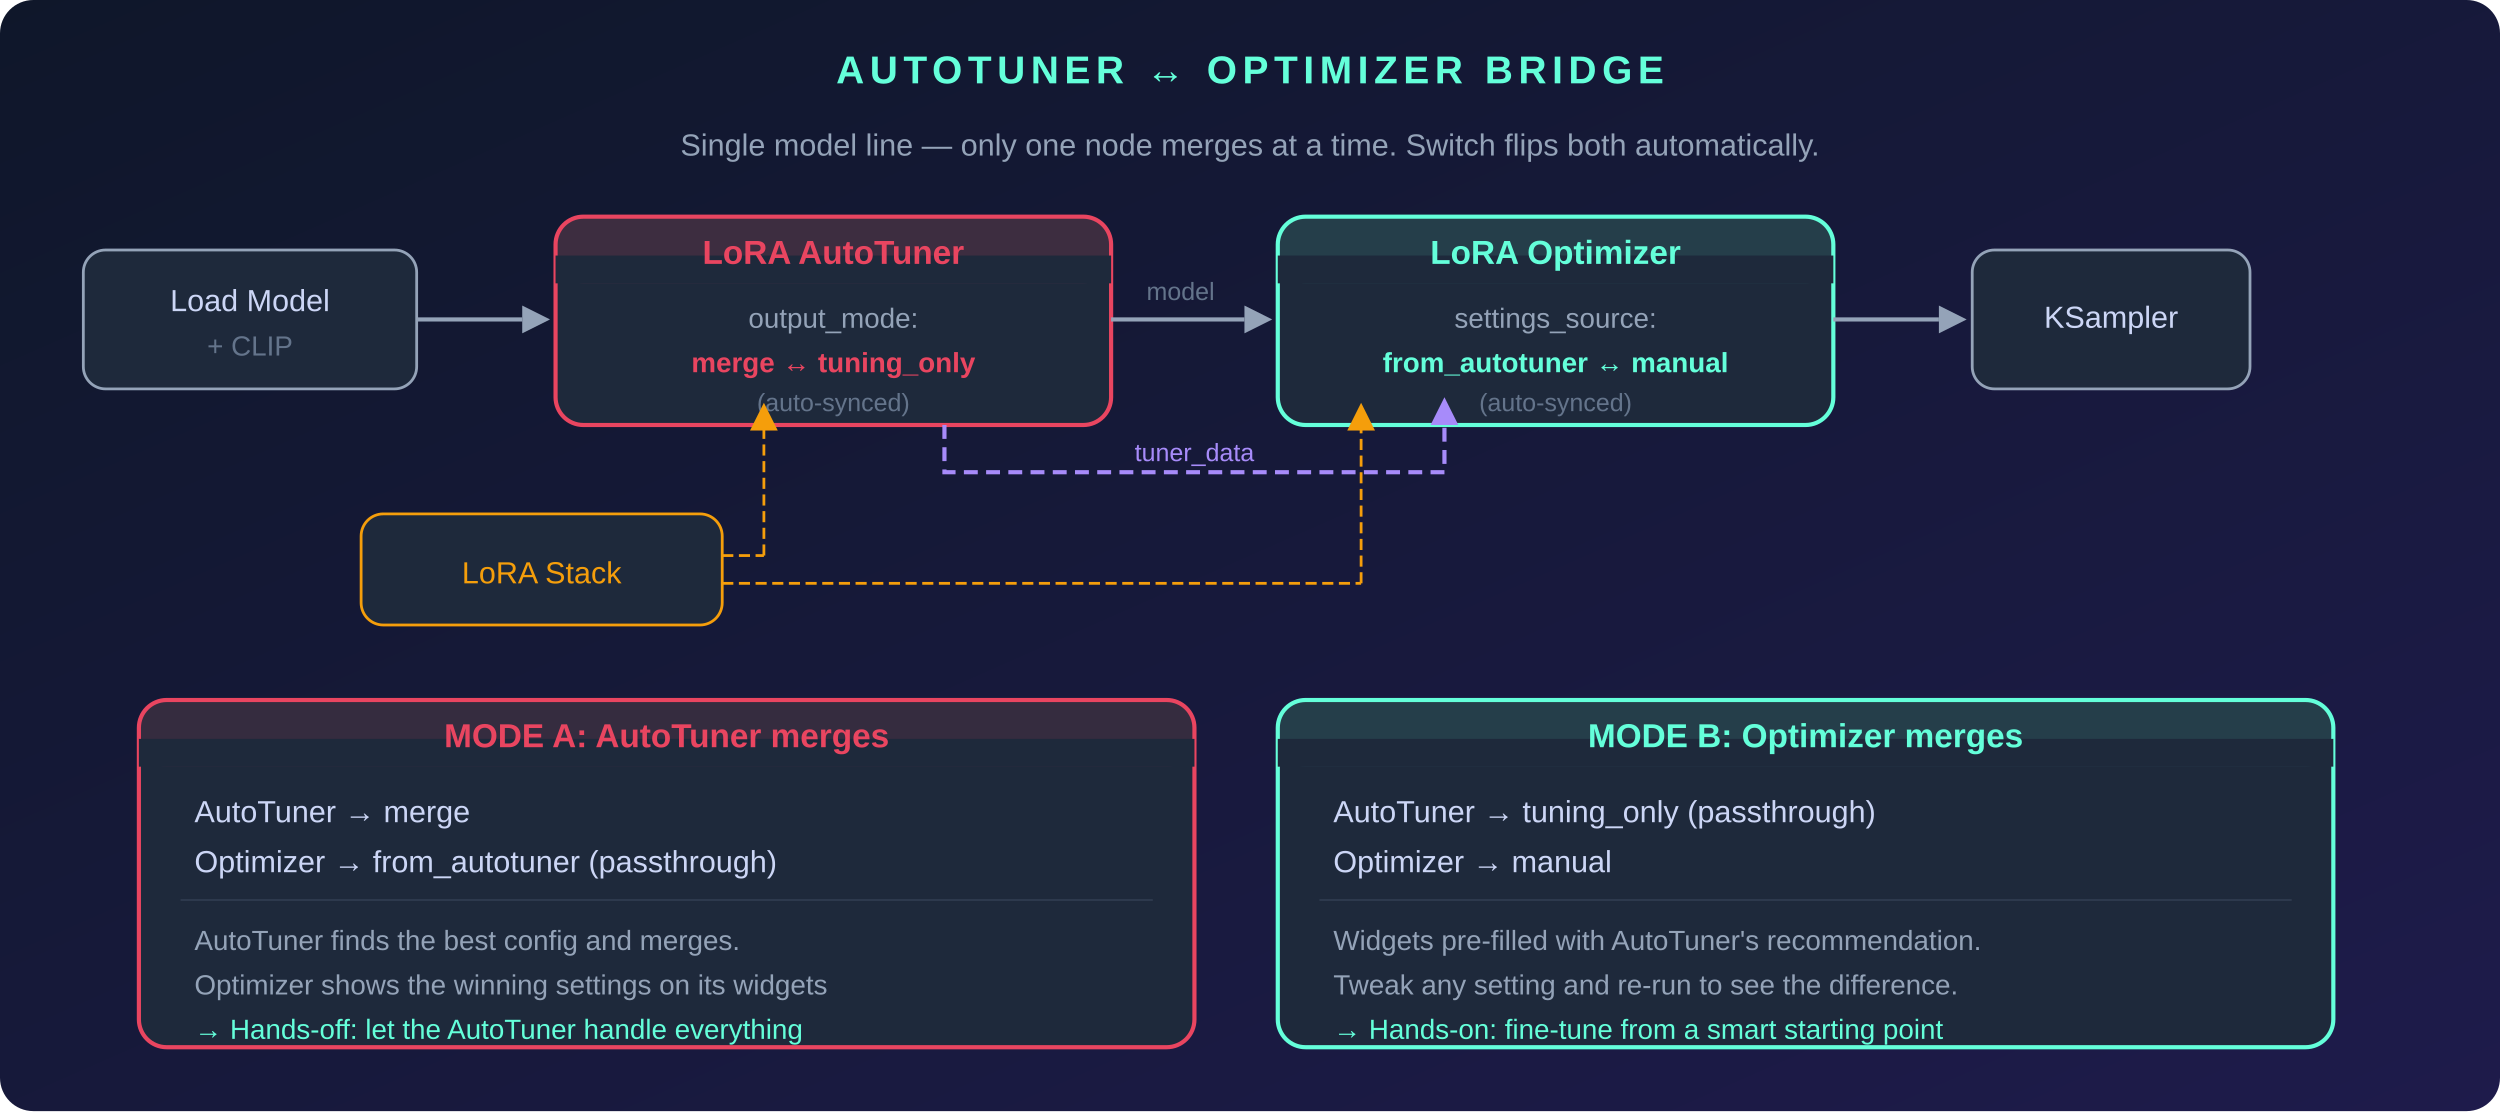
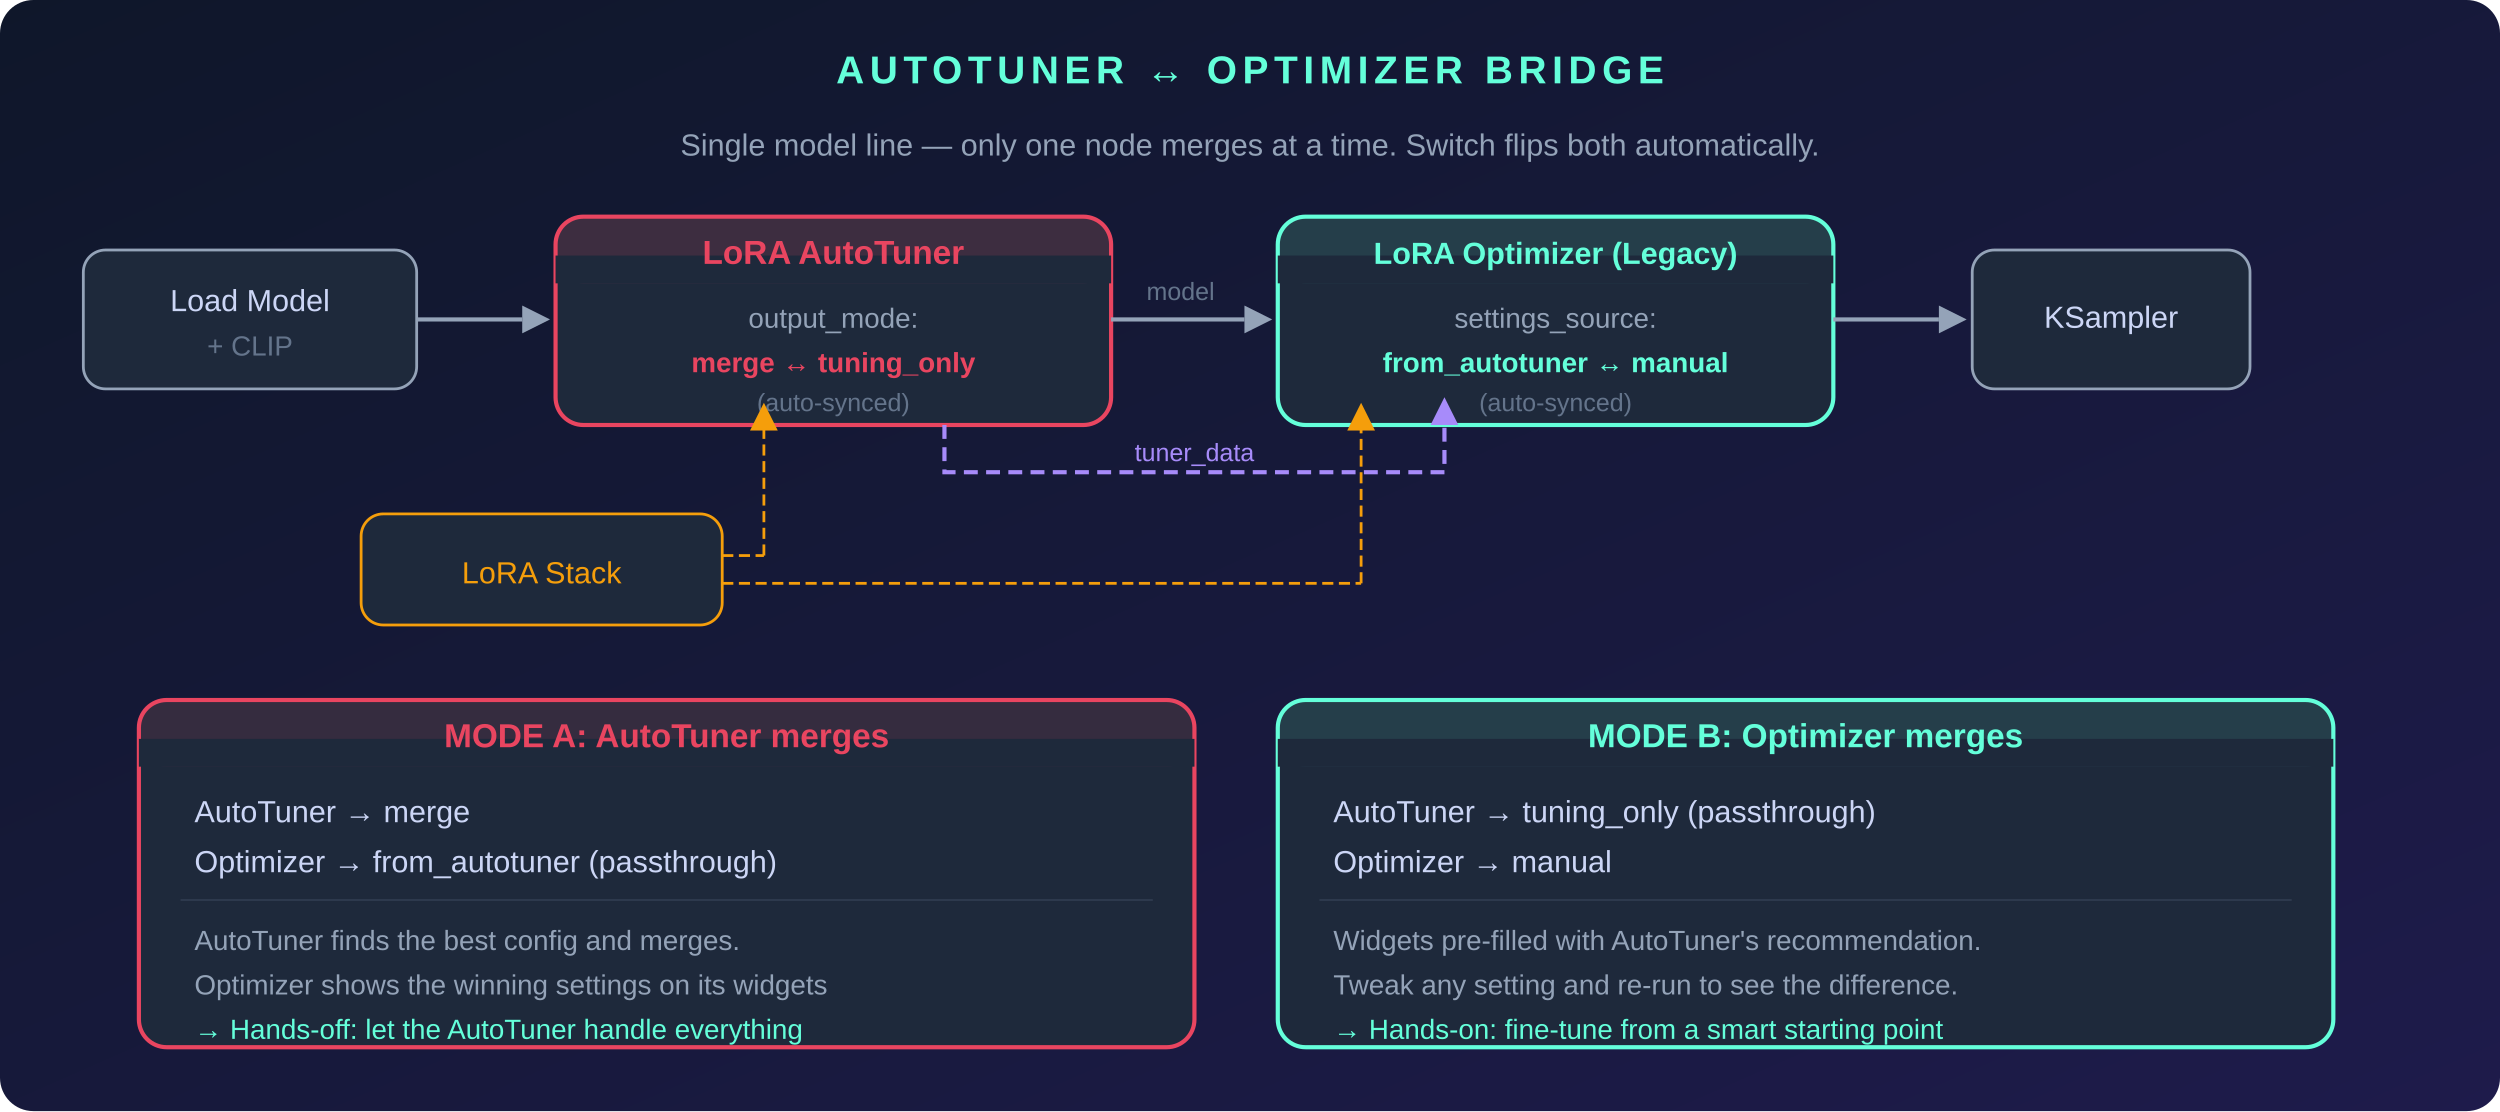
<svg xmlns="http://www.w3.org/2000/svg" viewBox="0 0 900 400">
  <defs>
    <linearGradient id="bbg" x1="0%" y1="0%" x2="100%" y2="100%">
      <stop offset="0%" style="stop-color:#0f172a" />
      <stop offset="100%" style="stop-color:#1e1b4b" />
    </linearGradient>
  </defs>
  <rect width="900" height="400" rx="12" fill="url(#bbg)" />
  <text x="450" y="30" font-family="Segoe UI, Arial, sans-serif" font-size="14" fill="#64ffda" text-anchor="middle" font-weight="700" letter-spacing="2">AUTOTUNER ↔ OPTIMIZER BRIDGE</text>
  <text x="450" y="56" font-family="Segoe UI, Arial, sans-serif" font-size="11" fill="#94a3b8" text-anchor="middle">Single model line — only one node merges at a time. Switch flips both automatically.</text>
  <rect x="30" y="90" width="120" height="50" rx="8" fill="#1e293b" stroke="#94a3b8" stroke-width="1" />
  <text x="90" y="112" font-family="Segoe UI, Arial, sans-serif" font-size="11" fill="#ccd6f6" text-anchor="middle">Load Model</text>
  <text x="90" y="128" font-family="Segoe UI, Arial, sans-serif" font-size="10" fill="#64748b" text-anchor="middle">+ CLIP</text>
  <line x1="150" y1="115" x2="188" y2="115" stroke="#94a3b8" stroke-width="1.5" />
  <polygon points="188,110 198,115 188,120" fill="#94a3b8" />
  <rect x="200" y="78" width="200" height="75" rx="10" fill="#1e293b" stroke="#e94560" stroke-width="1.5" />
  <rect x="200" y="78" width="200" height="24" rx="10" fill="#e94560" opacity="0.15" />
  <rect x="200" y="92" width="200" height="10" fill="#1e293b" />
  <text x="300" y="95" font-family="Segoe UI, Arial, sans-serif" font-size="12" fill="#e94560" text-anchor="middle" font-weight="700">LoRA AutoTuner</text>
  <text x="300" y="118" font-family="Segoe UI, Arial, sans-serif" font-size="10" fill="#94a3b8" text-anchor="middle">output_mode:</text>
  <text x="300" y="134" font-family="Segoe UI, Arial, sans-serif" font-size="10" fill="#e94560" text-anchor="middle" font-weight="600">merge ↔ tuning_only</text>
  <text x="300" y="148" font-family="Segoe UI, Arial, sans-serif" font-size="9" fill="#64748b" text-anchor="middle">(auto-synced)</text>
  <line x1="400" y1="115" x2="448" y2="115" stroke="#94a3b8" stroke-width="1.5" />
  <polygon points="448,110 458,115 448,120" fill="#94a3b8" />
  <text x="425" y="108" font-family="Segoe UI, Arial, sans-serif" font-size="9" fill="#64748b" text-anchor="middle">model</text>
  <rect x="460" y="78" width="200" height="75" rx="10" fill="#1e293b" stroke="#64ffda" stroke-width="1.5" />
  <rect x="460" y="78" width="200" height="24" rx="10" fill="#64ffda" opacity="0.1" />
  <rect x="460" y="92" width="200" height="10" fill="#1e293b" />
-   <text x="560" y="95" font-family="Segoe UI, Arial, sans-serif" font-size="12" fill="#64ffda" text-anchor="middle" font-weight="700">LoRA Optimizer</text>
+   <text x="560" y="95" font-family="Segoe UI, Arial, sans-serif" font-size="11" fill="#64ffda" text-anchor="middle" font-weight="700">LoRA Optimizer (Legacy)</text>
  <text x="560" y="118" font-family="Segoe UI, Arial, sans-serif" font-size="10" fill="#94a3b8" text-anchor="middle">settings_source:</text>
  <text x="560" y="134" font-family="Segoe UI, Arial, sans-serif" font-size="10" fill="#64ffda" text-anchor="middle" font-weight="600">from_autotuner ↔ manual</text>
  <text x="560" y="148" font-family="Segoe UI, Arial, sans-serif" font-size="9" fill="#64748b" text-anchor="middle">(auto-synced)</text>
  <line x1="660" y1="115" x2="698" y2="115" stroke="#94a3b8" stroke-width="1.5" />
  <polygon points="698,110 708,115 698,120" fill="#94a3b8" />
  <rect x="710" y="90" width="100" height="50" rx="8" fill="#1e293b" stroke="#94a3b8" stroke-width="1" />
  <text x="760" y="118" font-family="Segoe UI, Arial, sans-serif" font-size="11" fill="#ccd6f6" text-anchor="middle">KSampler</text>
  <path d="M 340 153 L 340 170 L 520 170 L 520 153" fill="none" stroke="#a78bfa" stroke-width="1.5" stroke-dasharray="5,3" />
  <polygon points="515,153 520,143 525,153" fill="#a78bfa" />
  <text x="430" y="166" font-family="Segoe UI, Arial, sans-serif" font-size="9" fill="#a78bfa" text-anchor="middle">tuner_data</text>
  <rect x="130" y="185" width="130" height="40" rx="8" fill="#1e293b" stroke="#f59e0b" stroke-width="1" />
  <text x="195" y="210" font-family="Segoe UI, Arial, sans-serif" font-size="11" fill="#f59e0b" text-anchor="middle">LoRA Stack</text>
  <line x1="260" y1="200" x2="275" y2="200" stroke="#f59e0b" stroke-width="1" stroke-dasharray="4,2" />
  <line x1="275" y1="200" x2="275" y2="153" stroke="#f59e0b" stroke-width="1" stroke-dasharray="4,2" />
  <polygon points="270,155 275,145 280,155" fill="#f59e0b" />
  <line x1="260" y1="210" x2="490" y2="210" stroke="#f59e0b" stroke-width="1" stroke-dasharray="4,2" />
  <line x1="490" y1="210" x2="490" y2="153" stroke="#f59e0b" stroke-width="1" stroke-dasharray="4,2" />
  <polygon points="485,155 490,145 495,155" fill="#f59e0b" />
  <rect x="50" y="252" width="380" height="125" rx="10" fill="#1e293b" stroke="#e94560" stroke-width="1.5" />
  <rect x="50" y="252" width="380" height="24" rx="10" fill="#e94560" opacity="0.12" />
  <rect x="50" y="266" width="380" height="10" fill="#1e293b" />
  <text x="240" y="269" font-family="Segoe UI, Arial, sans-serif" font-size="12" fill="#e94560" text-anchor="middle" font-weight="700">MODE A: AutoTuner merges</text>
  <text x="70" y="296" font-family="Segoe UI, Arial, sans-serif" font-size="11" fill="#ccd6f6">AutoTuner  →  merge</text>
  <text x="70" y="314" font-family="Segoe UI, Arial, sans-serif" font-size="11" fill="#ccd6f6">Optimizer  →  from_autotuner (passthrough)</text>
  <line x1="65" y1="324" x2="415" y2="324" stroke="#334155" stroke-width="0.5" />
  <text x="70" y="342" font-family="Segoe UI, Arial, sans-serif" font-size="10" fill="#94a3b8">AutoTuner finds the best config and merges.</text>
  <text x="70" y="358" font-family="Segoe UI, Arial, sans-serif" font-size="10" fill="#94a3b8">Optimizer shows the winning settings on its widgets</text>
  <text x="70" y="374" font-family="Segoe UI, Arial, sans-serif" font-size="10" fill="#64ffda">→ Hands-off: let the AutoTuner handle everything</text>
  <rect x="460" y="252" width="380" height="125" rx="10" fill="#1e293b" stroke="#64ffda" stroke-width="1.5" />
  <rect x="460" y="252" width="380" height="24" rx="10" fill="#64ffda" opacity="0.1" />
  <rect x="460" y="266" width="380" height="10" fill="#1e293b" />
  <text x="650" y="269" font-family="Segoe UI, Arial, sans-serif" font-size="12" fill="#64ffda" text-anchor="middle" font-weight="700">MODE B: Optimizer merges</text>
  <text x="480" y="296" font-family="Segoe UI, Arial, sans-serif" font-size="11" fill="#ccd6f6">AutoTuner  →  tuning_only (passthrough)</text>
  <text x="480" y="314" font-family="Segoe UI, Arial, sans-serif" font-size="11" fill="#ccd6f6">Optimizer  →  manual</text>
  <line x1="475" y1="324" x2="825" y2="324" stroke="#334155" stroke-width="0.5" />
  <text x="480" y="342" font-family="Segoe UI, Arial, sans-serif" font-size="10" fill="#94a3b8">Widgets pre-filled with AutoTuner's recommendation.</text>
  <text x="480" y="358" font-family="Segoe UI, Arial, sans-serif" font-size="10" fill="#94a3b8">Tweak any setting and re-run to see the difference.</text>
  <text x="480" y="374" font-family="Segoe UI, Arial, sans-serif" font-size="10" fill="#64ffda">→ Hands-on: fine-tune from a smart starting point</text>
</svg>
